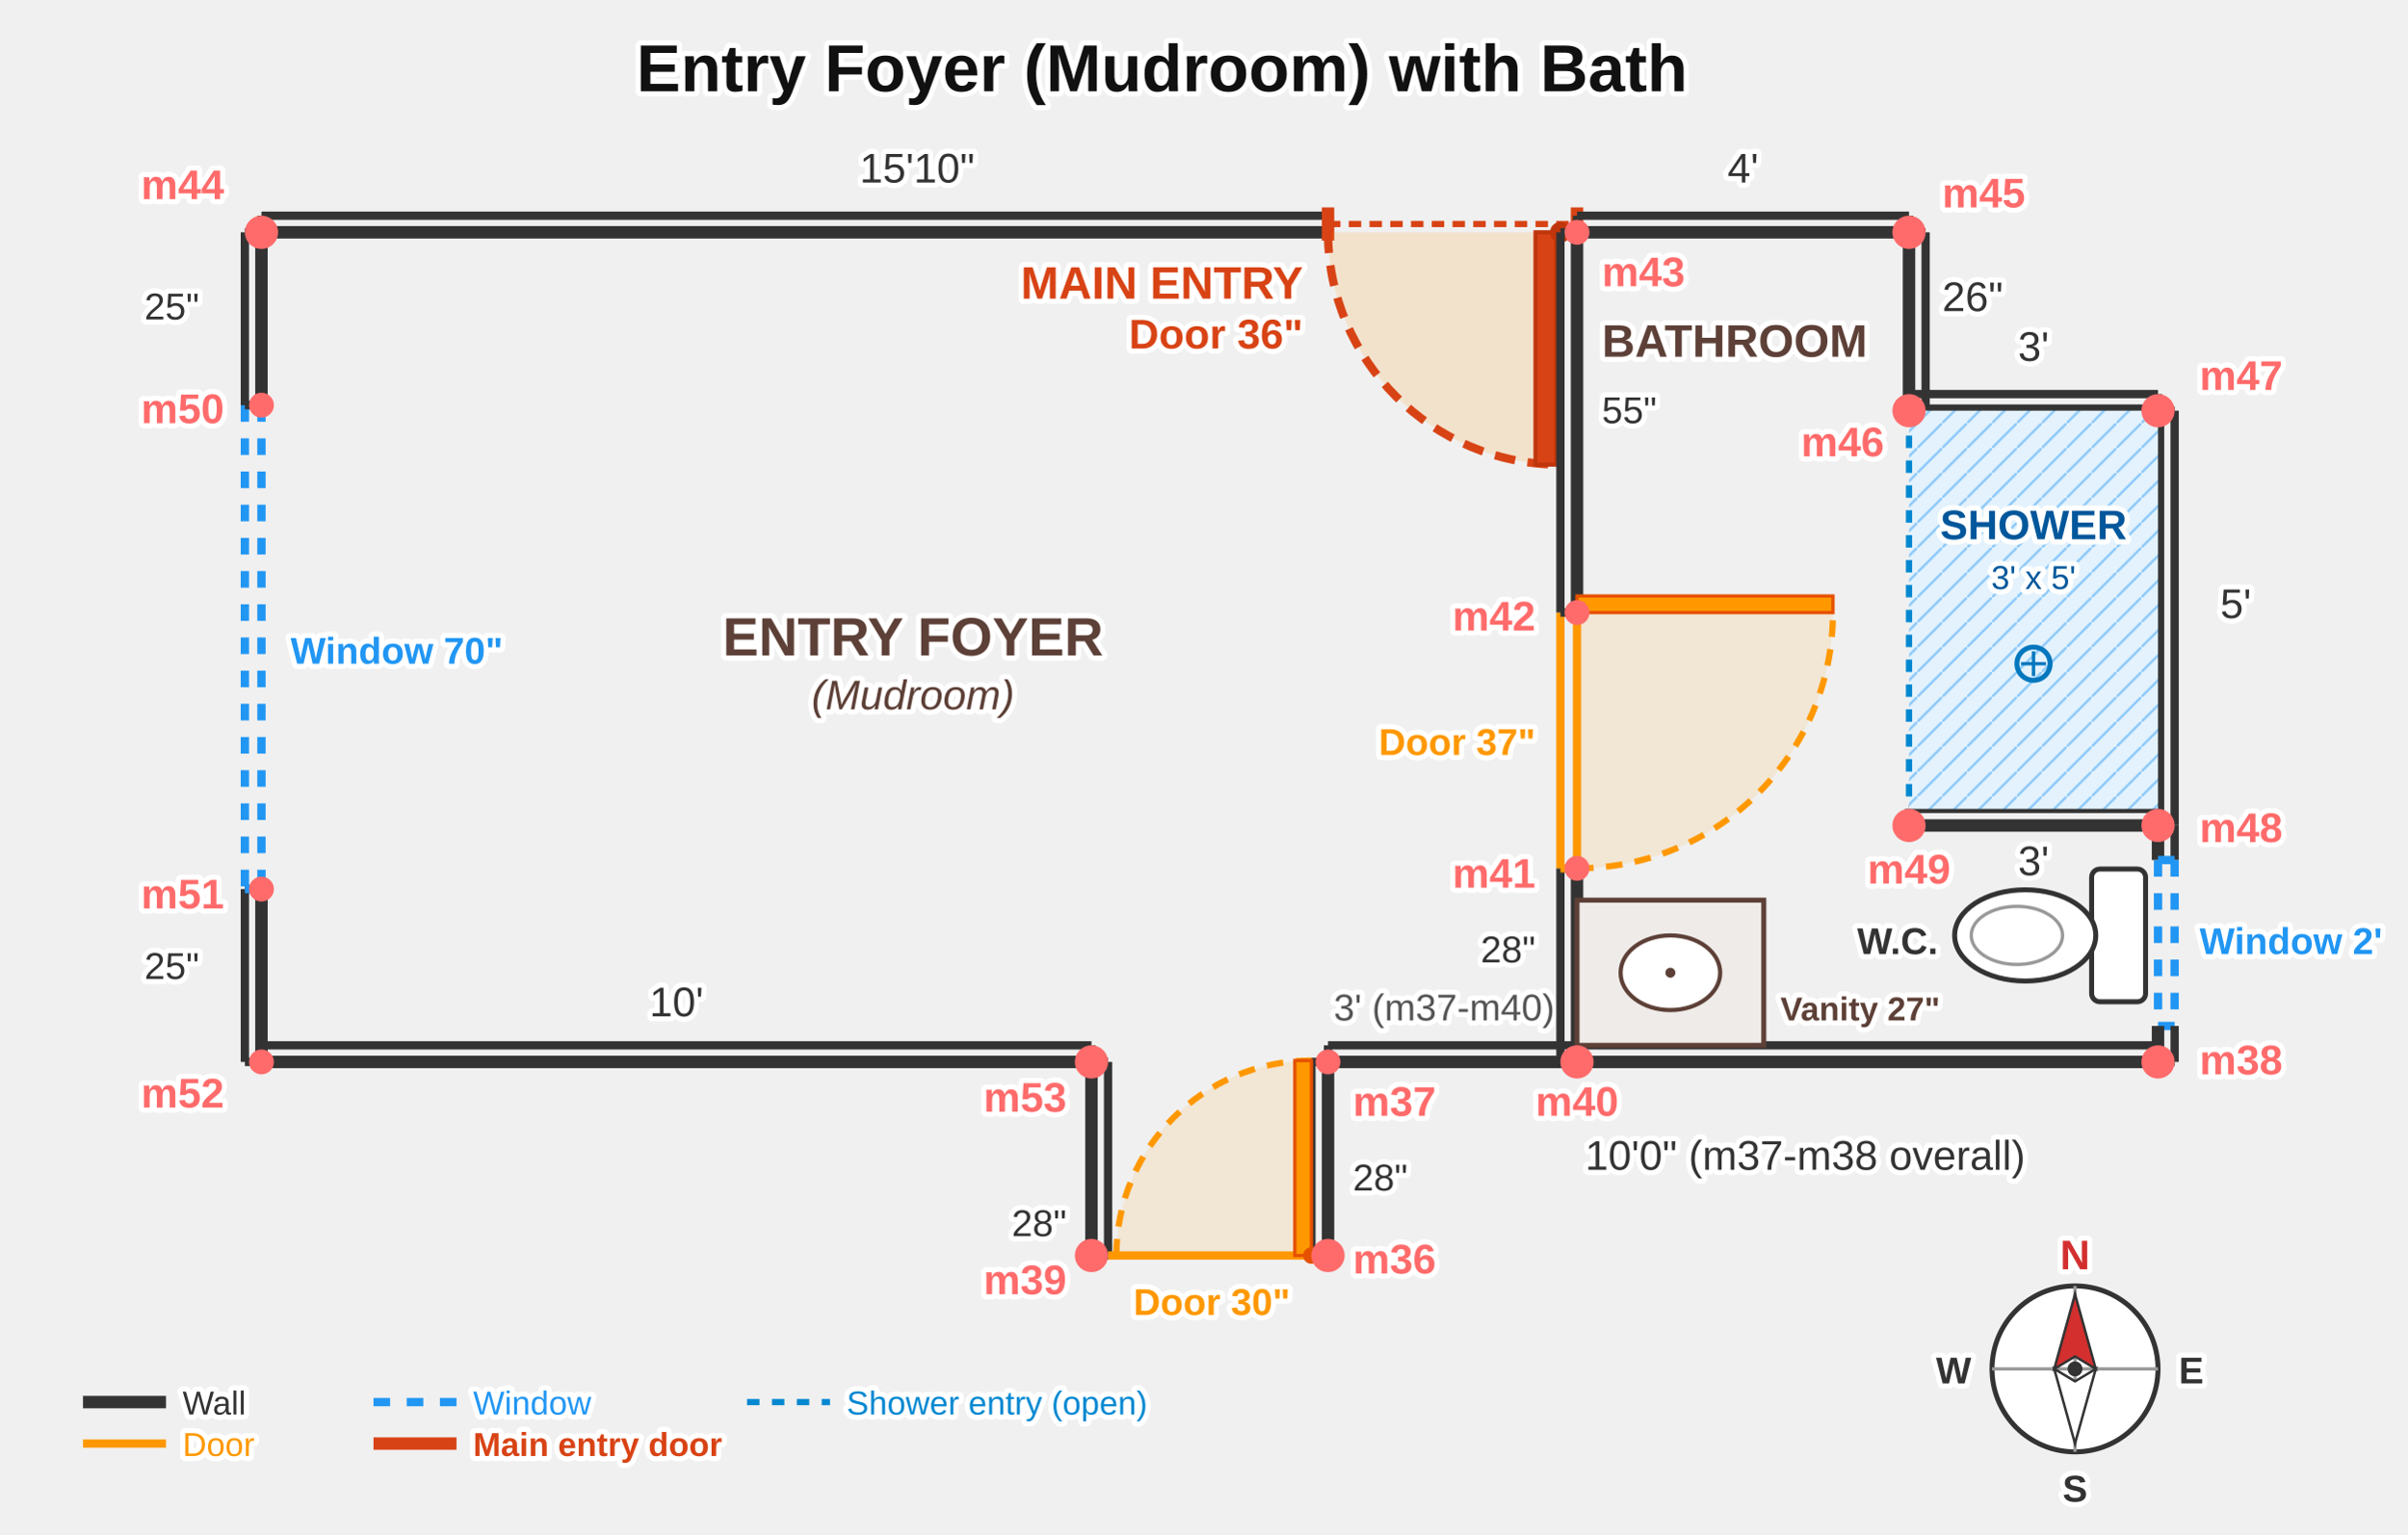
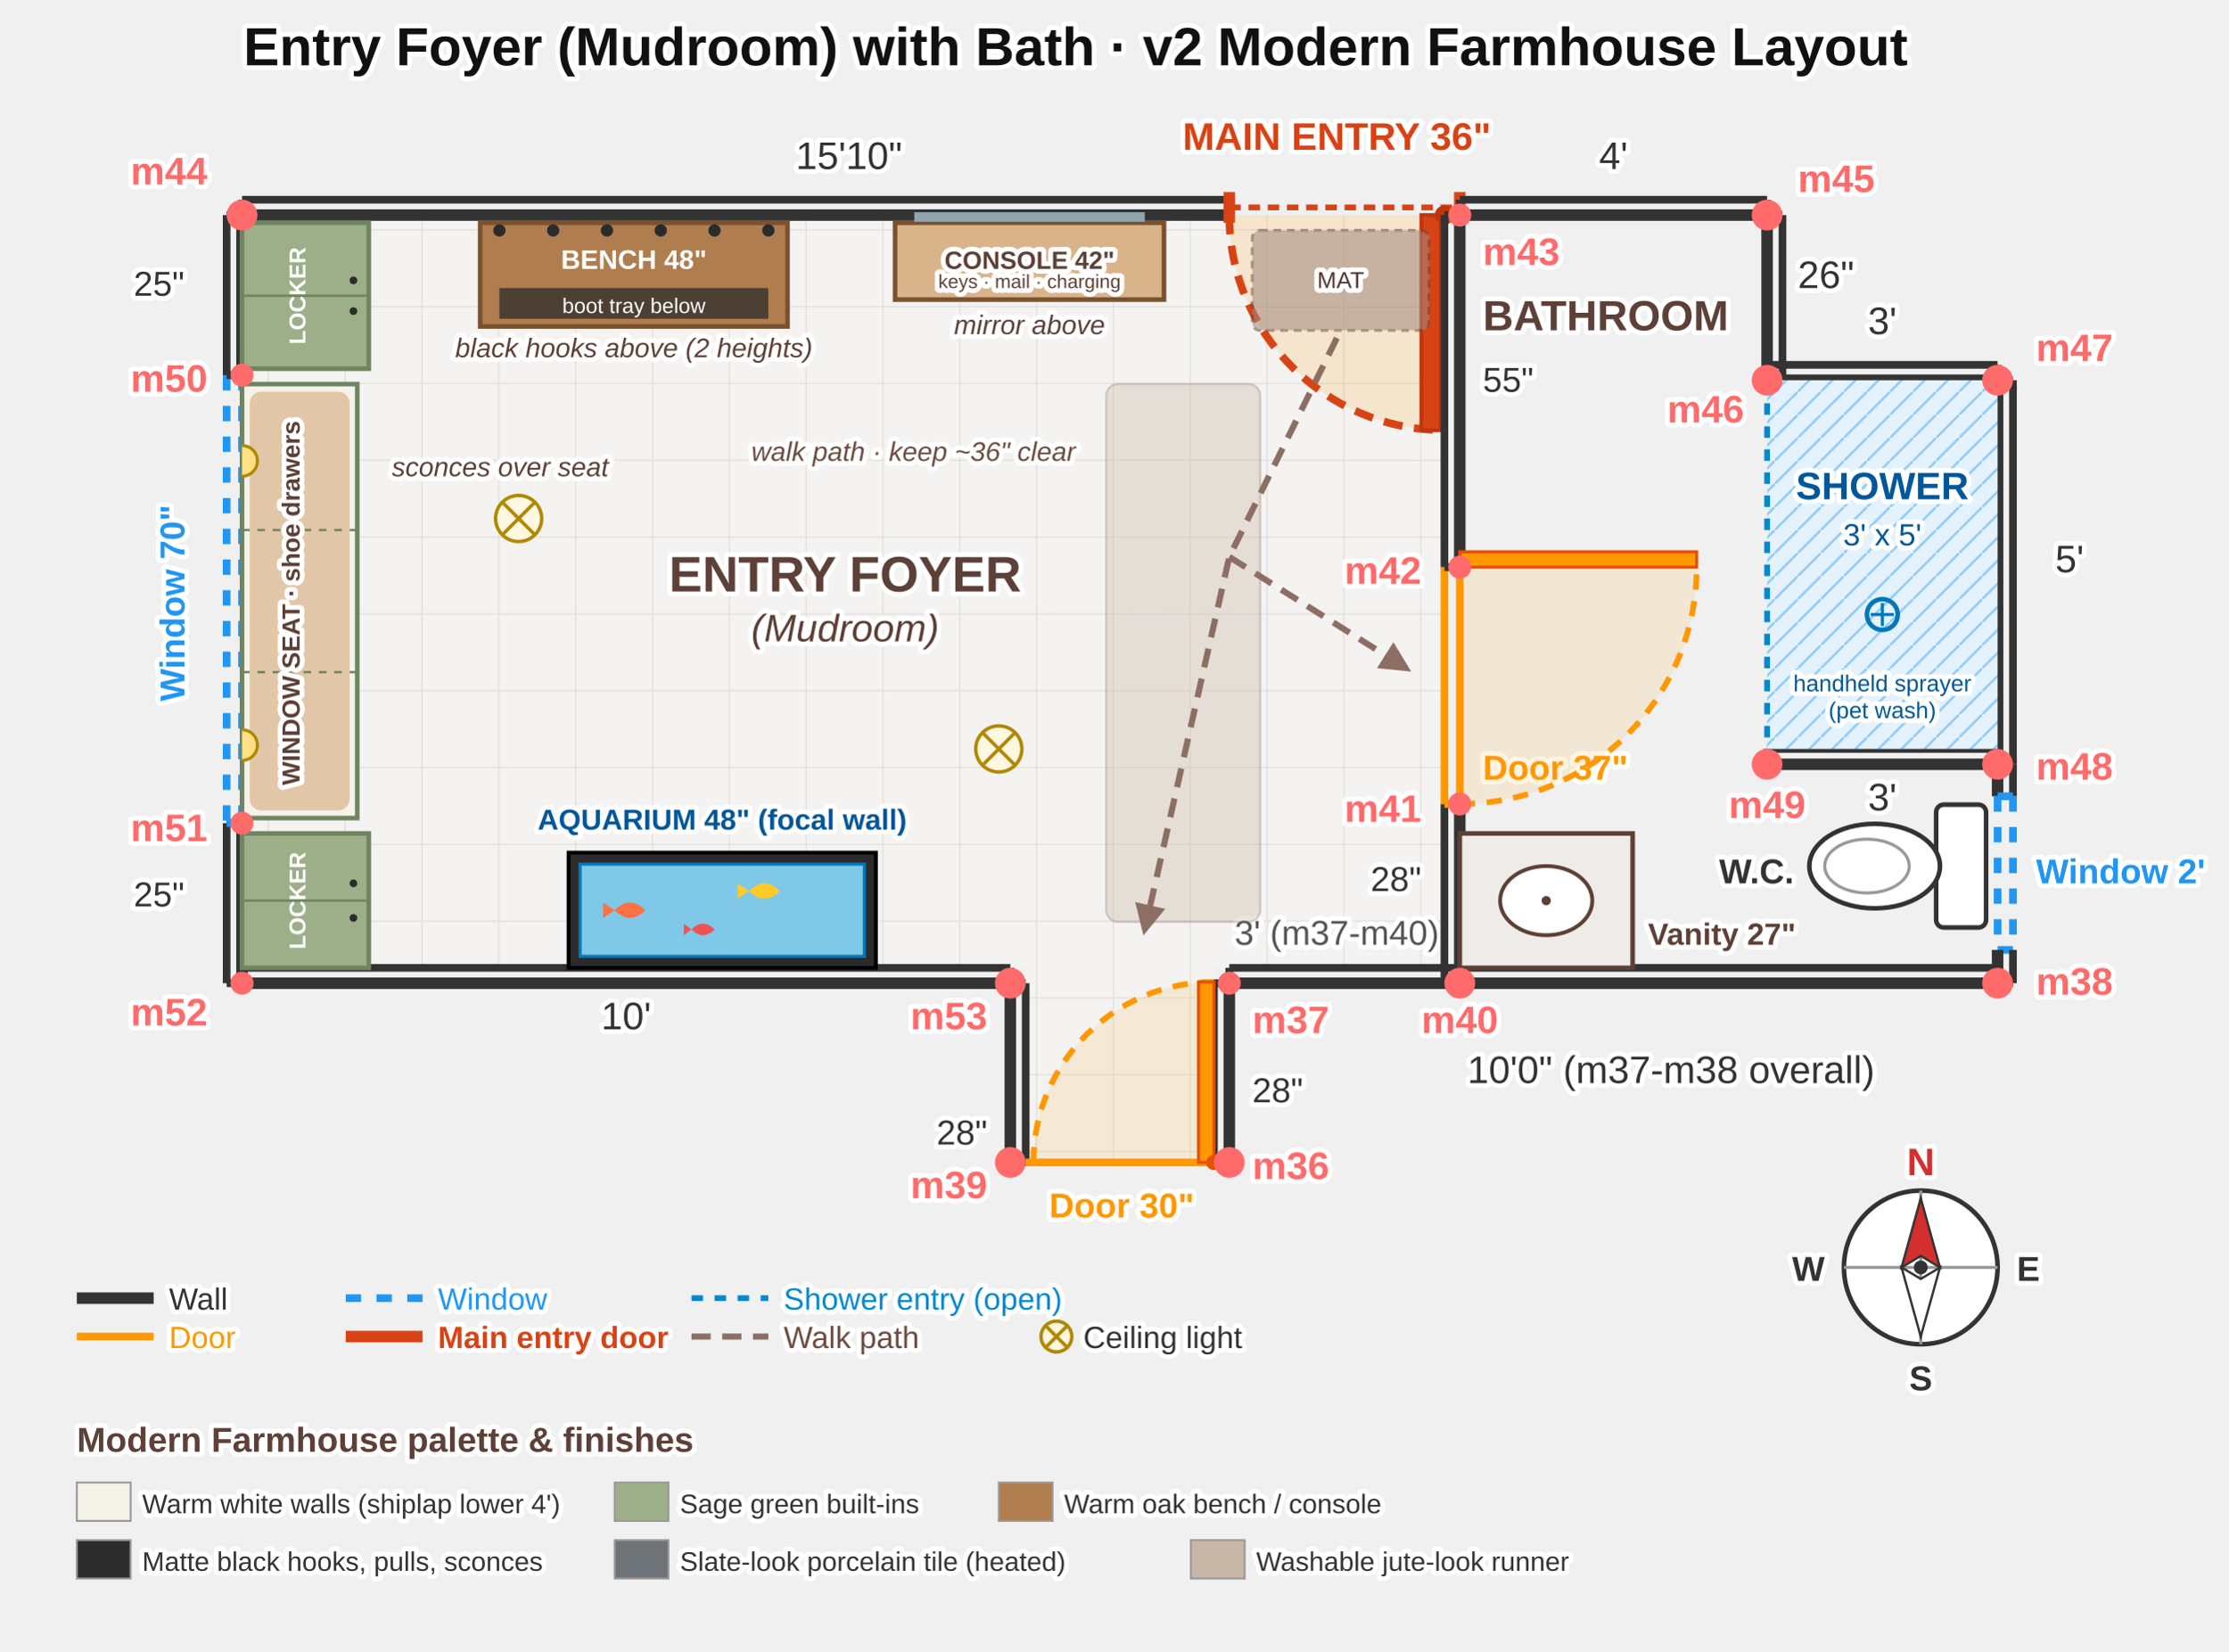
- <svg xmlns="http://www.w3.org/2000/svg" viewBox="-30 -720 580 370" width="1160" height="740" style="background:#fff;font-family:Arial,Helvetica,sans-serif;">
+ <svg xmlns="http://www.w3.org/2000/svg" viewBox="-30 -720 580 430" width="1160" height="860" style="background:#fff;font-family:Arial,Helvetica,sans-serif;">
  <style>text{paint-order:stroke;stroke:#fff;stroke-width:2.5px;stroke-linejoin:round;}</style>
-   <text x="250" y="-698" font-size="16" font-weight="bold" text-anchor="middle" fill="#111">Entry Foyer (Mudroom) with Bath</text>
+   <text x="250" y="-703" font-size="14" font-weight="bold" text-anchor="middle" fill="#111">Entry Foyer (Mudroom) with Bath · v2 Modern Farmhouse Layout</text>
+   <defs>
+     <pattern id="floortile" width="20" height="20" patternUnits="userSpaceOnUse">
+       <rect width="20" height="20" fill="#f4f3f1" />
+       <path d="M20 0 V20 H0" fill="none" stroke="#e2dfda" stroke-width="0.6" />
+     </pattern>
+   </defs>
+   <rect x="33" y="-664" width="313" height="196" fill="url(#floortile)" />
+   <rect x="237" y="-468" width="49" height="50.67" fill="url(#floortile)" />
  <line x1="33" y1="-464" x2="233" y2="-464" stroke="#333" stroke-width="3" />
  <line x1="33" y1="-468" x2="233" y2="-468" stroke="#333" stroke-width="2" />
  <line x1="33" y1="-464" x2="33" y2="-468" stroke="#333" stroke-width="2" />
  <line x1="233" y1="-464" x2="233" y2="-468" stroke="#333" stroke-width="2" />
-   <text x="133" y="-475" font-size="10" fill="#333" text-anchor="middle">10'</text>
+   <text x="133" y="-452" font-size="10" fill="#333" text-anchor="middle">10'</text>
  <line x1="33" y1="-505.67" x2="33" y2="-464" stroke="#333" stroke-width="3" />
  <line x1="29" y1="-505.67" x2="29" y2="-464" stroke="#333" stroke-width="2" />
  <line x1="33" y1="-505.67" x2="29" y2="-505.67" stroke="#333" stroke-width="2" />
  <line x1="33" y1="-464" x2="29" y2="-464" stroke="#333" stroke-width="2" />
  <text x="18" y="-484" font-size="9" fill="#333" text-anchor="end">25"</text>
  <line x1="33" y1="-622.33" x2="33" y2="-505.67" stroke="#2196F3" stroke-width="2" stroke-dasharray="4,4" />
  <line x1="29" y1="-622.33" x2="29" y2="-505.67" stroke="#2196F3" stroke-width="2" stroke-dasharray="4,4" />
  <line x1="33" y1="-622.33" x2="29" y2="-622.33" stroke="#2196F3" stroke-width="2" />
  <line x1="33" y1="-505.67" x2="29" y2="-505.67" stroke="#2196F3" stroke-width="2" />
-   <text x="40" y="-560" font-size="9" fill="#2196F3" text-anchor="start" font-weight="bold">Window 70"</text>
+   <text x="18" y="-563" font-size="9" fill="#2196F3" text-anchor="middle" font-weight="bold" transform="rotate(-90 18 -563)">Window 70"</text>
  <line x1="33" y1="-664" x2="33" y2="-622.33" stroke="#333" stroke-width="3" />
  <line x1="29" y1="-664" x2="29" y2="-622.33" stroke="#333" stroke-width="2" />
  <line x1="33" y1="-664" x2="29" y2="-664" stroke="#333" stroke-width="2" />
  <line x1="33" y1="-622.33" x2="29" y2="-622.33" stroke="#333" stroke-width="2" />
  <text x="18" y="-643" font-size="9" fill="#333" text-anchor="end">25"</text>
  <line x1="290" y1="-664" x2="33" y2="-664" stroke="#333" stroke-width="3" />
  <line x1="290" y1="-668" x2="33" y2="-668" stroke="#333" stroke-width="2" />
  <line x1="290" y1="-664" x2="290" y2="-668" stroke="#333" stroke-width="2" />
  <line x1="33" y1="-664" x2="33" y2="-668" stroke="#333" stroke-width="2" />
  <text x="191" y="-676" font-size="10" fill="#333" text-anchor="middle">15'10"</text>
  <g id="main-entry-door">
    <line x1="290" y1="-662" x2="290" y2="-670" stroke="#d84315" stroke-width="3" />
    <line x1="350" y1="-662" x2="350" y2="-670" stroke="#d84315" stroke-width="3" />
    <line x1="290" y1="-666" x2="350" y2="-666" stroke="#d84315" stroke-width="1.5" stroke-dasharray="3,2" />
    <path d="M 346 -664 L 290 -664 A 56 56 0 0 0 346 -608 Z" fill="#ff9800" fill-opacity="0.15" stroke="none" />
    <path d="M 290 -664 A 56 56 0 0 0 346 -608" fill="none" stroke="#d84315" stroke-width="2" stroke-dasharray="5,3" />
    <rect x="340" y="-664" width="5" height="56" fill="#d84315" stroke="#bf360c" stroke-width="1" />
    <circle cx="346" cy="-664" r="2.5" fill="#bf360c" />
-     <text x="284" y="-648" font-size="11" font-weight="bold" fill="#d84315" text-anchor="end">MAIN ENTRY</text>
-     <text x="284" y="-636" font-size="10" font-weight="bold" fill="#d84315" text-anchor="end">Door 36"</text>
+     <text x="318" y="-681" font-size="10" font-weight="bold" fill="#d84315" text-anchor="middle">MAIN ENTRY 36"</text>
  </g>
  <line x1="350" y1="-664" x2="430" y2="-664" stroke="#333" stroke-width="3" />
  <line x1="350" y1="-668" x2="430" y2="-668" stroke="#333" stroke-width="2" />
  <line x1="350" y1="-664" x2="350" y2="-668" stroke="#333" stroke-width="2" />
  <line x1="430" y1="-664" x2="430" y2="-668" stroke="#333" stroke-width="2" />
  <text x="390" y="-676" font-size="10" fill="#333" text-anchor="middle">4'</text>
  <line x1="430" y1="-664" x2="430" y2="-621" stroke="#333" stroke-width="3" />
  <line x1="434" y1="-664" x2="434" y2="-621" stroke="#333" stroke-width="2" />
  <line x1="430" y1="-664" x2="434" y2="-664" stroke="#333" stroke-width="2" />
  <line x1="430" y1="-621" x2="434" y2="-621" stroke="#333" stroke-width="2" />
  <text x="438" y="-645" font-size="10" fill="#333" text-anchor="start">26"</text>
  <line x1="430" y1="-621" x2="490" y2="-621" stroke="#333" stroke-width="3" />
  <line x1="430" y1="-625" x2="490" y2="-625" stroke="#333" stroke-width="2" />
  <line x1="430" y1="-621" x2="430" y2="-625" stroke="#333" stroke-width="2" />
  <line x1="490" y1="-621" x2="490" y2="-625" stroke="#333" stroke-width="2" />
  <text x="460" y="-633" font-size="10" fill="#333" text-anchor="middle">3'</text>
  <line x1="490" y1="-621" x2="490" y2="-521" stroke="#333" stroke-width="3" />
  <line x1="494" y1="-621" x2="494" y2="-521" stroke="#333" stroke-width="2" />
  <line x1="490" y1="-621" x2="494" y2="-621" stroke="#333" stroke-width="2" />
  <line x1="490" y1="-521" x2="494" y2="-521" stroke="#333" stroke-width="2" />
  <text x="505" y="-571" font-size="10" fill="#333" text-anchor="start">5'</text>
  <line x1="490" y1="-521" x2="430" y2="-521" stroke="#333" stroke-width="3" />
  <line x1="490" y1="-525" x2="430" y2="-525" stroke="#333" stroke-width="2" />
  <line x1="490" y1="-521" x2="490" y2="-525" stroke="#333" stroke-width="2" />
  <line x1="430" y1="-521" x2="430" y2="-525" stroke="#333" stroke-width="2" />
  <text x="460" y="-509" font-size="10" fill="#333" text-anchor="middle">3'</text>
  <line x1="490" y1="-521" x2="490" y2="-512.67" stroke="#333" stroke-width="3" />
  <line x1="494" y1="-521" x2="494" y2="-512.67" stroke="#333" stroke-width="2" />
  <line x1="490" y1="-512.67" x2="490" y2="-472.67" stroke="#2196F3" stroke-width="2" stroke-dasharray="4,4" />
  <line x1="494" y1="-512.67" x2="494" y2="-472.67" stroke="#2196F3" stroke-width="2" stroke-dasharray="4,4" />
  <line x1="490" y1="-512.67" x2="494" y2="-512.67" stroke="#2196F3" stroke-width="2" />
  <line x1="490" y1="-472.67" x2="494" y2="-472.67" stroke="#2196F3" stroke-width="2" />
  <text x="500" y="-490" font-size="9" fill="#2196F3" text-anchor="start" font-weight="bold">Window 2'</text>
  <line x1="490" y1="-472.67" x2="490" y2="-464" stroke="#333" stroke-width="3" />
  <line x1="494" y1="-472.67" x2="494" y2="-464" stroke="#333" stroke-width="2" />
  <line x1="490" y1="-464" x2="494" y2="-464" stroke="#333" stroke-width="2" />
  <line x1="490" y1="-464" x2="290" y2="-464" stroke="#333" stroke-width="3" />
  <line x1="490" y1="-468" x2="290" y2="-468" stroke="#333" stroke-width="2" />
  <line x1="490" y1="-464" x2="490" y2="-468" stroke="#333" stroke-width="2" />
  <line x1="290" y1="-464" x2="290" y2="-468" stroke="#333" stroke-width="2" />
  <text x="405" y="-438" font-size="10" fill="#333" text-anchor="middle">10'0" (m37-m38 overall)</text>
  <text x="318" y="-474" font-size="9" fill="#555" text-anchor="middle">3' (m37-m40)</text>
  <line x1="350" y1="-464" x2="350" y2="-510.67" stroke="#333" stroke-width="3" />
  <line x1="346" y1="-464" x2="346" y2="-510.67" stroke="#333" stroke-width="2" />
  <line x1="350" y1="-464" x2="346" y2="-464" stroke="#333" stroke-width="2" />
  <line x1="350" y1="-510.67" x2="346" y2="-510.67" stroke="#333" stroke-width="2" />
  <text x="340" y="-488" font-size="9" fill="#333" text-anchor="end">28"</text>
  <line x1="350" y1="-510.67" x2="350" y2="-572.33" stroke="#ff9800" stroke-width="2" />
  <line x1="346" y1="-510.67" x2="346" y2="-572.33" stroke="#ff9800" stroke-width="2" />
  <line x1="350" y1="-510.67" x2="346" y2="-510.67" stroke="#ff9800" stroke-width="2" />
  <line x1="350" y1="-572.33" x2="346" y2="-572.33" stroke="#ff9800" stroke-width="2" />
-   <text x="340" y="-538" font-size="9" fill="#ff9800" text-anchor="end" font-weight="bold">Door 37"</text>
+   <text x="356" y="-517" font-size="9" fill="#ff9800" text-anchor="start" font-weight="bold">Door 37"</text>
  <line x1="350" y1="-572.33" x2="350" y2="-664" stroke="#333" stroke-width="3" />
  <line x1="346" y1="-572.33" x2="346" y2="-664" stroke="#333" stroke-width="2" />
  <line x1="350" y1="-572.33" x2="346" y2="-572.33" stroke="#333" stroke-width="2" />
  <line x1="350" y1="-664" x2="346" y2="-664" stroke="#333" stroke-width="2" />
  <text x="356" y="-618" font-size="9" fill="#333" text-anchor="start">55"</text>
  <line x1="290" y1="-464" x2="290" y2="-417.33" stroke="#333" stroke-width="3" />
  <line x1="286" y1="-464" x2="286" y2="-417.33" stroke="#333" stroke-width="2" />
  <line x1="290" y1="-464" x2="286" y2="-464" stroke="#333" stroke-width="2" />
  <line x1="290" y1="-417.33" x2="286" y2="-417.33" stroke="#333" stroke-width="2" />
  <text x="296" y="-433" font-size="9" fill="#333" text-anchor="start">28"</text>
  <line x1="233" y1="-464" x2="233" y2="-417.33" stroke="#333" stroke-width="3" />
  <line x1="237" y1="-464" x2="237" y2="-417.33" stroke="#333" stroke-width="2" />
  <line x1="233" y1="-464" x2="237" y2="-464" stroke="#333" stroke-width="2" />
  <line x1="233" y1="-417.33" x2="237" y2="-417.33" stroke="#333" stroke-width="2" />
  <text x="227" y="-422" font-size="9" fill="#333" text-anchor="end">28"</text>
  <g id="door-m39-m36">
    <line x1="237" y1="-417.33" x2="286" y2="-417.33" stroke="#ff9800" stroke-width="2" />
    <path d="M 286 -417.33 L 239 -417.33 A 47 47 0 0 1 286 -464.33 Z" fill="#ff9800" fill-opacity="0.12" stroke="none" />
    <path d="M 239 -417.33 A 47 47 0 0 1 286 -464.33" fill="none" stroke="#ff9800" stroke-width="1.5" stroke-dasharray="4,3" />
    <rect x="282" y="-464.33" width="4" height="47" fill="#ff9800" stroke="#e65100" stroke-width="0.8" />
    <circle cx="286" cy="-417.33" r="2" fill="#e65100" />
    <text x="262" y="-403" font-size="9" fill="#ff9800" text-anchor="middle" font-weight="bold">Door 30"</text>
  </g>
  <g id="door-m41-m42-swing">
    <path d="M 350 -572.33 L 350 -510.67 A 61.67 61.67 0 0 0 411.67 -572.33 Z" fill="#ff9800" fill-opacity="0.12" stroke="none" />
    <path d="M 350 -510.67 A 61.67 61.67 0 0 0 411.67 -572.33" fill="none" stroke="#ff9800" stroke-width="1.5" stroke-dasharray="4,3" />
    <rect x="350" y="-576.33" width="61.67" height="4" fill="#ff9800" stroke="#e65100" stroke-width="0.8" />
    <circle cx="350" cy="-572.33" r="2" fill="#e65100" />
  </g>
  <defs>
    <pattern id="tile" width="6" height="6" patternUnits="userSpaceOnUse">
      <rect width="6" height="6" fill="#e3f2fd" />
      <path d="M0 6 L6 0" stroke="#90caf9" stroke-width="0.6" />
    </pattern>
  </defs>
  <g id="shower">
    <rect x="430" y="-621" width="60" height="96" fill="url(#tile)" stroke="none" />
    <line x1="430" y1="-621" x2="430" y2="-525" stroke="#0288d1" stroke-width="1.5" stroke-dasharray="3,3" />
    <circle cx="460" cy="-560" r="4" fill="none" stroke="#0277bd" stroke-width="1.2" />
    <line x1="457" y1="-560" x2="463" y2="-560" stroke="#0277bd" stroke-width="0.8" />
    <line x1="460" y1="-563" x2="460" y2="-557" stroke="#0277bd" stroke-width="0.8" />
    <text x="460" y="-590" font-size="10" font-weight="bold" fill="#01579b" text-anchor="middle">SHOWER</text>
    <text x="460" y="-578" font-size="8" fill="#01579b" text-anchor="middle">3' x 5'</text>
+     <text x="460" y="-540" font-size="6" fill="#01579b" text-anchor="middle">handheld sprayer</text>
+     <text x="460" y="-533" font-size="6" fill="#01579b" text-anchor="middle">(pet wash)</text>
  </g>
  <g id="wc">
    <rect x="474" y="-510.5" width="13" height="32" rx="2" fill="#fff" stroke="#333" stroke-width="1.2" />
    <ellipse cx="458" cy="-494.5" rx="17" ry="11" fill="#fff" stroke="#333" stroke-width="1.2" />
    <ellipse cx="456" cy="-494.5" rx="11" ry="7" fill="none" stroke="#999" stroke-width="0.8" />
    <text x="437" y="-490" font-size="9" font-weight="bold" fill="#333" text-anchor="end">W.C.</text>
  </g>
  <g id="vanity">
    <rect x="350" y="-503" width="45" height="35" fill="#efebe9" stroke="#5d4037" stroke-width="1.2" />
    <ellipse cx="372.5" cy="-485.5" rx="12" ry="9" fill="#fff" stroke="#5d4037" stroke-width="1" />
    <circle cx="372.5" cy="-485.5" r="1.2" fill="#5d4037" />
    <text x="399" y="-474" font-size="8" font-weight="bold" fill="#5d4037" text-anchor="start">Vanity 27"</text>
  </g>
  <text x="388" y="-634" font-size="11" font-weight="bold" fill="#5d4037" text-anchor="middle">BATHROOM</text>
-   <text x="190" y="-562" font-size="13" fill="#5d4037" text-anchor="middle" font-weight="bold">ENTRY FOYER</text>
-   <text x="190" y="-549" font-size="10" fill="#5d4037" text-anchor="middle" font-style="italic">(Mudroom)</text>
+   <defs>
+     <marker id="arrow" viewBox="0 0 10 10" refX="8" refY="5" markerWidth="5" markerHeight="5" orient="auto-start-reverse">
+       <path d="M0 0 L10 5 L0 10 z" fill="#8d6e63" />
+     </marker>
+   </defs>
+   <g id="furniture">
+     <rect x="33" y="-662" width="33" height="38" fill="#9CAF88" stroke="#6F8460" stroke-width="1.2" />
+     <line x1="33" y1="-643" x2="66" y2="-643" stroke="#6F8460" stroke-width="0.6" />
+     <circle cx="62" cy="-647" r="1" fill="#2B2B2B" />
+     <circle cx="62" cy="-639" r="1" fill="#2B2B2B" />
+     <text x="49.5" y="-643" font-size="6" font-weight="bold" fill="#fff" text-anchor="middle" transform="rotate(-90 49.5 -643)" style="stroke:none">LOCKER</text>
+     <rect x="33" y="-620" width="30" height="113" fill="#F5F2EA" stroke="#6F8460" stroke-width="1.2" />
+     <rect x="35" y="-618" width="26" height="109" rx="3" fill="#D9B48A" opacity="0.7" />
+     <line x1="33" y1="-582" x2="63" y2="-582" stroke="#6F8460" stroke-width="0.6" stroke-dasharray="2,2" />
+     <line x1="33" y1="-545" x2="63" y2="-545" stroke="#6F8460" stroke-width="0.6" stroke-dasharray="2,2" />
+     <text x="48" y="-563" font-size="6.5" font-weight="bold" fill="#5d4037" text-anchor="middle" transform="rotate(-90 48 -563)">WINDOW SEAT · shoe drawers</text>
+     <rect x="33" y="-503" width="33" height="35" fill="#9CAF88" stroke="#6F8460" stroke-width="1.2" />
+     <line x1="33" y1="-485.5" x2="66" y2="-485.5" stroke="#6F8460" stroke-width="0.6" />
+     <circle cx="62" cy="-490" r="1" fill="#2B2B2B" />
+     <circle cx="62" cy="-481" r="1" fill="#2B2B2B" />
+     <text x="49.5" y="-485.5" font-size="6" font-weight="bold" fill="#fff" text-anchor="middle" transform="rotate(-90 49.5 -485.5)" style="stroke:none">LOCKER</text>
+     <text x="72" y="-596" font-size="7" fill="#5d4037" text-anchor="start" font-style="italic">sconces over seat</text>
+     <path d="M 33 -604 a 4 4 0 0 1 0 8" fill="#ffe082" stroke="#b28704" stroke-width="0.8" />
+     <path d="M 33 -530 a 4 4 0 0 1 0 8" fill="#ffe082" stroke="#b28704" stroke-width="0.8" />
+     <rect x="95" y="-662" width="80" height="27" fill="#B07D4F" stroke="#7a5230" stroke-width="1.2" />
+     <rect x="100" y="-645" width="70" height="8" fill="#2B2B2B" opacity="0.75" />
+     <text x="135" y="-650" font-size="7" font-weight="bold" fill="#fff" text-anchor="middle" style="stroke:none">BENCH 48"</text>
+     <text x="135" y="-638.5" font-size="5.5" fill="#fff" text-anchor="middle" style="stroke:none">boot tray below</text>
+     <g fill="#2B2B2B">
+       <circle cx="100" cy="-660" r="1.6" />
+       <circle cx="114" cy="-660" r="1.6" />
+       <circle cx="128" cy="-660" r="1.6" />
+       <circle cx="142" cy="-660" r="1.6" />
+       <circle cx="156" cy="-660" r="1.6" />
+       <circle cx="170" cy="-660" r="1.6" />
+     </g>
+     <text x="135" y="-627" font-size="7" fill="#5d4037" text-anchor="middle" font-style="italic">black hooks above (2 heights)</text>
+     <rect x="203" y="-662" width="70" height="20" fill="#D9B48A" stroke="#7a5230" stroke-width="1.2" />
+     <line x1="208" y1="-663.5" x2="268" y2="-663.5" stroke="#90a4ae" stroke-width="2.5" />
+     <text x="238" y="-650" font-size="6.5" font-weight="bold" fill="#5d4037" text-anchor="middle">CONSOLE 42"</text>
+     <text x="238" y="-645" font-size="5" fill="#5d4037" text-anchor="middle">keys · mail · charging</text>
+     <text x="238" y="-633" font-size="7" fill="#5d4037" text-anchor="middle" font-style="italic">mirror above</text>
+     <rect x="296" y="-660" width="46" height="26" rx="2" fill="#a1887f" opacity="0.55" stroke="#6d4c41" stroke-width="0.8" stroke-dasharray="2,1.5" />
+     <text x="319" y="-645" font-size="6" fill="#4e342e" text-anchor="middle">MAT</text>
+     <rect x="118" y="-498" width="80" height="30" fill="#2B2B2B" stroke="#000" stroke-width="1" />
+     <rect x="121" y="-495" width="74" height="24" fill="#7FC8E8" stroke="#0277bd" stroke-width="0.8" />
+     <path d="M 130 -483 q 4 -4 8 0 q -4 4 -8 0 l -3 -2 v 4 z" fill="#ff7043" />
+     <path d="M 165 -488 q 4 -4 8 0 q -4 4 -8 0 l -3 -2 v 4 z" fill="#ffca28" />
+     <path d="M 150 -478 q 3 -3 6 0 q -3 3 -6 0 l -2 -1.5 v 3 z" fill="#ef5350" />
+     <text x="158" y="-504" font-size="7.5" font-weight="bold" fill="#01579b" text-anchor="middle">AQUARIUM 48" (focal wall)</text>
+     <rect x="258" y="-620" width="40" height="140" rx="3" fill="#c8b6a6" opacity="0.35" stroke="#8d6e63" stroke-width="0.6" />
+     <path d="M 318 -632 L 290 -575 L 268 -478" fill="none" stroke="#8d6e63" stroke-width="1.6" stroke-dasharray="5,3" marker-end="url(#arrow)" />
+     <path d="M 290 -575 L 336 -546" fill="none" stroke="#8d6e63" stroke-width="1.6" stroke-dasharray="5,3" marker-end="url(#arrow)" />
+     <text x="250" y="-600" font-size="7" fill="#6d4c41" text-anchor="end" font-style="italic">walk path · keep ~36" clear</text>
+     <g stroke="#b28704" stroke-width="0.9" fill="#fff8e1">
+       <circle cx="105" cy="-585" r="6" />
+       <line x1="101" y1="-589" x2="109" y2="-581" />
+       <line x1="109" y1="-589" x2="101" y2="-581" />
+       <circle cx="230" cy="-525" r="6" />
+       <line x1="226" y1="-529" x2="234" y2="-521" />
+       <line x1="234" y1="-529" x2="226" y2="-521" />
+     </g>
+   </g>
+   <text x="190" y="-566" font-size="13" fill="#5d4037" text-anchor="middle" font-weight="bold">ENTRY FOYER</text>
+   <text x="190" y="-553" font-size="10" fill="#5d4037" text-anchor="middle" font-style="italic">(Mudroom)</text>
  <circle cx="33" cy="-464" r="3" fill="#ff6b6b" />
  <text x="24" y="-453" font-size="10" fill="#ff6b6b" text-anchor="end" font-weight="bold">m52</text>
  <circle cx="33" cy="-505.67" r="3" fill="#ff6b6b" />
  <text x="24" y="-501" font-size="10" fill="#ff6b6b" text-anchor="end" font-weight="bold">m51</text>
  <circle cx="33" cy="-622.33" r="3" fill="#ff6b6b" />
  <text x="24" y="-618" font-size="10" fill="#ff6b6b" text-anchor="end" font-weight="bold">m50</text>
  <circle cx="33" cy="-664" r="4" fill="#ff6b6b" />
  <text x="24" y="-672" font-size="10" fill="#ff6b6b" text-anchor="end" font-weight="bold">m44</text>
  <circle cx="350" cy="-664" r="3" fill="#ff6b6b" />
  <text x="356" y="-651" font-size="10" fill="#ff6b6b" text-anchor="start" font-weight="bold">m43</text>
  <circle cx="430" cy="-664" r="4" fill="#ff6b6b" />
  <text x="438" y="-670" font-size="10" fill="#ff6b6b" text-anchor="start" font-weight="bold">m45</text>
  <circle cx="430" cy="-621" r="4" fill="#ff6b6b" />
  <text x="424" y="-610" font-size="10" fill="#ff6b6b" text-anchor="end" font-weight="bold">m46</text>
  <circle cx="490" cy="-621" r="4" fill="#ff6b6b" />
  <text x="500" y="-626" font-size="10" fill="#ff6b6b" text-anchor="start" font-weight="bold">m47</text>
  <circle cx="490" cy="-521" r="4" fill="#ff6b6b" />
  <text x="500" y="-517" font-size="10" fill="#ff6b6b" text-anchor="start" font-weight="bold">m48</text>
  <circle cx="430" cy="-521" r="4" fill="#ff6b6b" />
  <text x="430" y="-507" font-size="10" fill="#ff6b6b" text-anchor="middle" font-weight="bold">m49</text>
  <circle cx="490" cy="-464" r="4" fill="#ff6b6b" />
  <text x="500" y="-461" font-size="10" fill="#ff6b6b" text-anchor="start" font-weight="bold">m38</text>
  <circle cx="350" cy="-464" r="4" fill="#ff6b6b" />
  <text x="350" y="-451" font-size="10" fill="#ff6b6b" text-anchor="middle" font-weight="bold">m40</text>
  <circle cx="350" cy="-510.67" r="3" fill="#ff6b6b" />
  <text x="340" y="-506" font-size="10" fill="#ff6b6b" text-anchor="end" font-weight="bold">m41</text>
  <circle cx="350" cy="-572.33" r="3" fill="#ff6b6b" />
  <text x="340" y="-568" font-size="10" fill="#ff6b6b" text-anchor="end" font-weight="bold">m42</text>
  <circle cx="290" cy="-464" r="3" fill="#ff6b6b" />
  <text x="296" y="-451" font-size="10" fill="#ff6b6b" text-anchor="start" font-weight="bold">m37</text>
  <circle cx="233" cy="-464" r="4" fill="#ff6b6b" />
  <text x="227" y="-452" font-size="10" fill="#ff6b6b" text-anchor="end" font-weight="bold">m53</text>
  <circle cx="290" cy="-417.33" r="4" fill="#ff6b6b" />
  <text x="296" y="-413" font-size="10" fill="#ff6b6b" text-anchor="start" font-weight="bold">m36</text>
  <circle cx="233" cy="-417.33" r="4" fill="#ff6b6b" />
  <text x="227" y="-408" font-size="10" fill="#ff6b6b" text-anchor="end" font-weight="bold">m39</text>
  <g id="compass" transform="translate(470,-390)" font-family="Arial,Helvetica,sans-serif">
    <circle cx="0" cy="0" r="20" fill="#fff" stroke="#333" stroke-width="1.2" />
    <line x1="-20" y1="0" x2="20" y2="0" stroke="#999" stroke-width="0.8" />
    <line x1="0" y1="-20" x2="0" y2="20" stroke="#999" stroke-width="0.8" />
    <polygon points="0,-18 5,0 0,-3 -5,0" fill="#d32f2f" stroke="#333" stroke-width="0.6" />
    <polygon points="0,18 5,0 0,3 -5,0" fill="#fff" stroke="#333" stroke-width="0.6" />
    <circle cx="0" cy="0" r="1.8" fill="#333" />
    <text x="0" y="-24" font-size="10" font-weight="bold" fill="#d32f2f" text-anchor="middle">N</text>
    <text x="25" y="3.5" font-size="9" font-weight="bold" fill="#333" text-anchor="start">E</text>
    <text x="0" y="32" font-size="9" font-weight="bold" fill="#333" text-anchor="middle">S</text>
    <text x="-25" y="3.5" font-size="9" font-weight="bold" fill="#333" text-anchor="end">W</text>
  </g>
  <g font-size="8" fill="#333" transform="translate(0,48)">
    <line x1="-10" y1="-430" x2="10" y2="-430" stroke="#333" stroke-width="3" />
    <text x="14" y="-427" fill="#333">Wall</text>
    <line x1="-10" y1="-420" x2="10" y2="-420" stroke="#ff9800" stroke-width="2" />
    <text x="14" y="-417" fill="#ff9800">Door</text>
    <line x1="60" y1="-430" x2="80" y2="-430" stroke="#2196F3" stroke-width="2" stroke-dasharray="4,4" />
    <text x="84" y="-427" fill="#2196F3">Window</text>
    <line x1="150" y1="-430" x2="170" y2="-430" stroke="#0288d1" stroke-width="1.5" stroke-dasharray="3,3" />
    <text x="174" y="-427" fill="#0288d1">Shower entry (open)</text>
+     <line x1="150" y1="-420" x2="170" y2="-420" stroke="#8d6e63" stroke-width="1.6" stroke-dasharray="5,3" />
+     <text x="174" y="-417" fill="#6d4c41">Walk path</text>
+     <g stroke="#b28704" stroke-width="0.9" fill="#fff8e1">
+       <circle cx="245" cy="-420" r="4" />
+       <line x1="242" y1="-423" x2="248" y2="-417" />
+       <line x1="248" y1="-423" x2="242" y2="-417" />
+     </g>
+     <text x="252" y="-417" fill="#333">Ceiling light</text>
    <line x1="60" y1="-420" x2="80" y2="-420" stroke="#d84315" stroke-width="3" />
    <text x="84" y="-417" fill="#d84315" font-weight="bold">Main entry door</text>
  </g>
+   <g id="style-notes" font-size="7" fill="#333">
+     <text x="-10" y="-342" font-size="9" font-weight="bold" fill="#5d4037">Modern Farmhouse palette &amp; finishes</text>
+     <rect x="-10" y="-334" width="14" height="10" fill="#F5F2EA" stroke="#999" stroke-width="0.5" />
+     <text x="7" y="-326">Warm white walls (shiplap lower 4')</text>
+     <rect x="130" y="-334" width="14" height="10" fill="#9CAF88" stroke="#999" stroke-width="0.5" />
+     <text x="147" y="-326">Sage green built-ins</text>
+     <rect x="230" y="-334" width="14" height="10" fill="#B07D4F" stroke="#999" stroke-width="0.5" />
+     <text x="247" y="-326">Warm oak bench / console</text>
+     <rect x="-10" y="-319" width="14" height="10" fill="#2B2B2B" stroke="#999" stroke-width="0.5" />
+     <text x="7" y="-311">Matte black hooks, pulls, sconces</text>
+     <rect x="130" y="-319" width="14" height="10" fill="#6E7378" stroke="#999" stroke-width="0.5" />
+     <text x="147" y="-311">Slate-look porcelain tile (heated)</text>
+     <rect x="280" y="-319" width="14" height="10" fill="#c8b6a6" stroke="#999" stroke-width="0.5" />
+     <text x="297" y="-311">Washable jute-look runner</text>
+   </g>
</svg>
